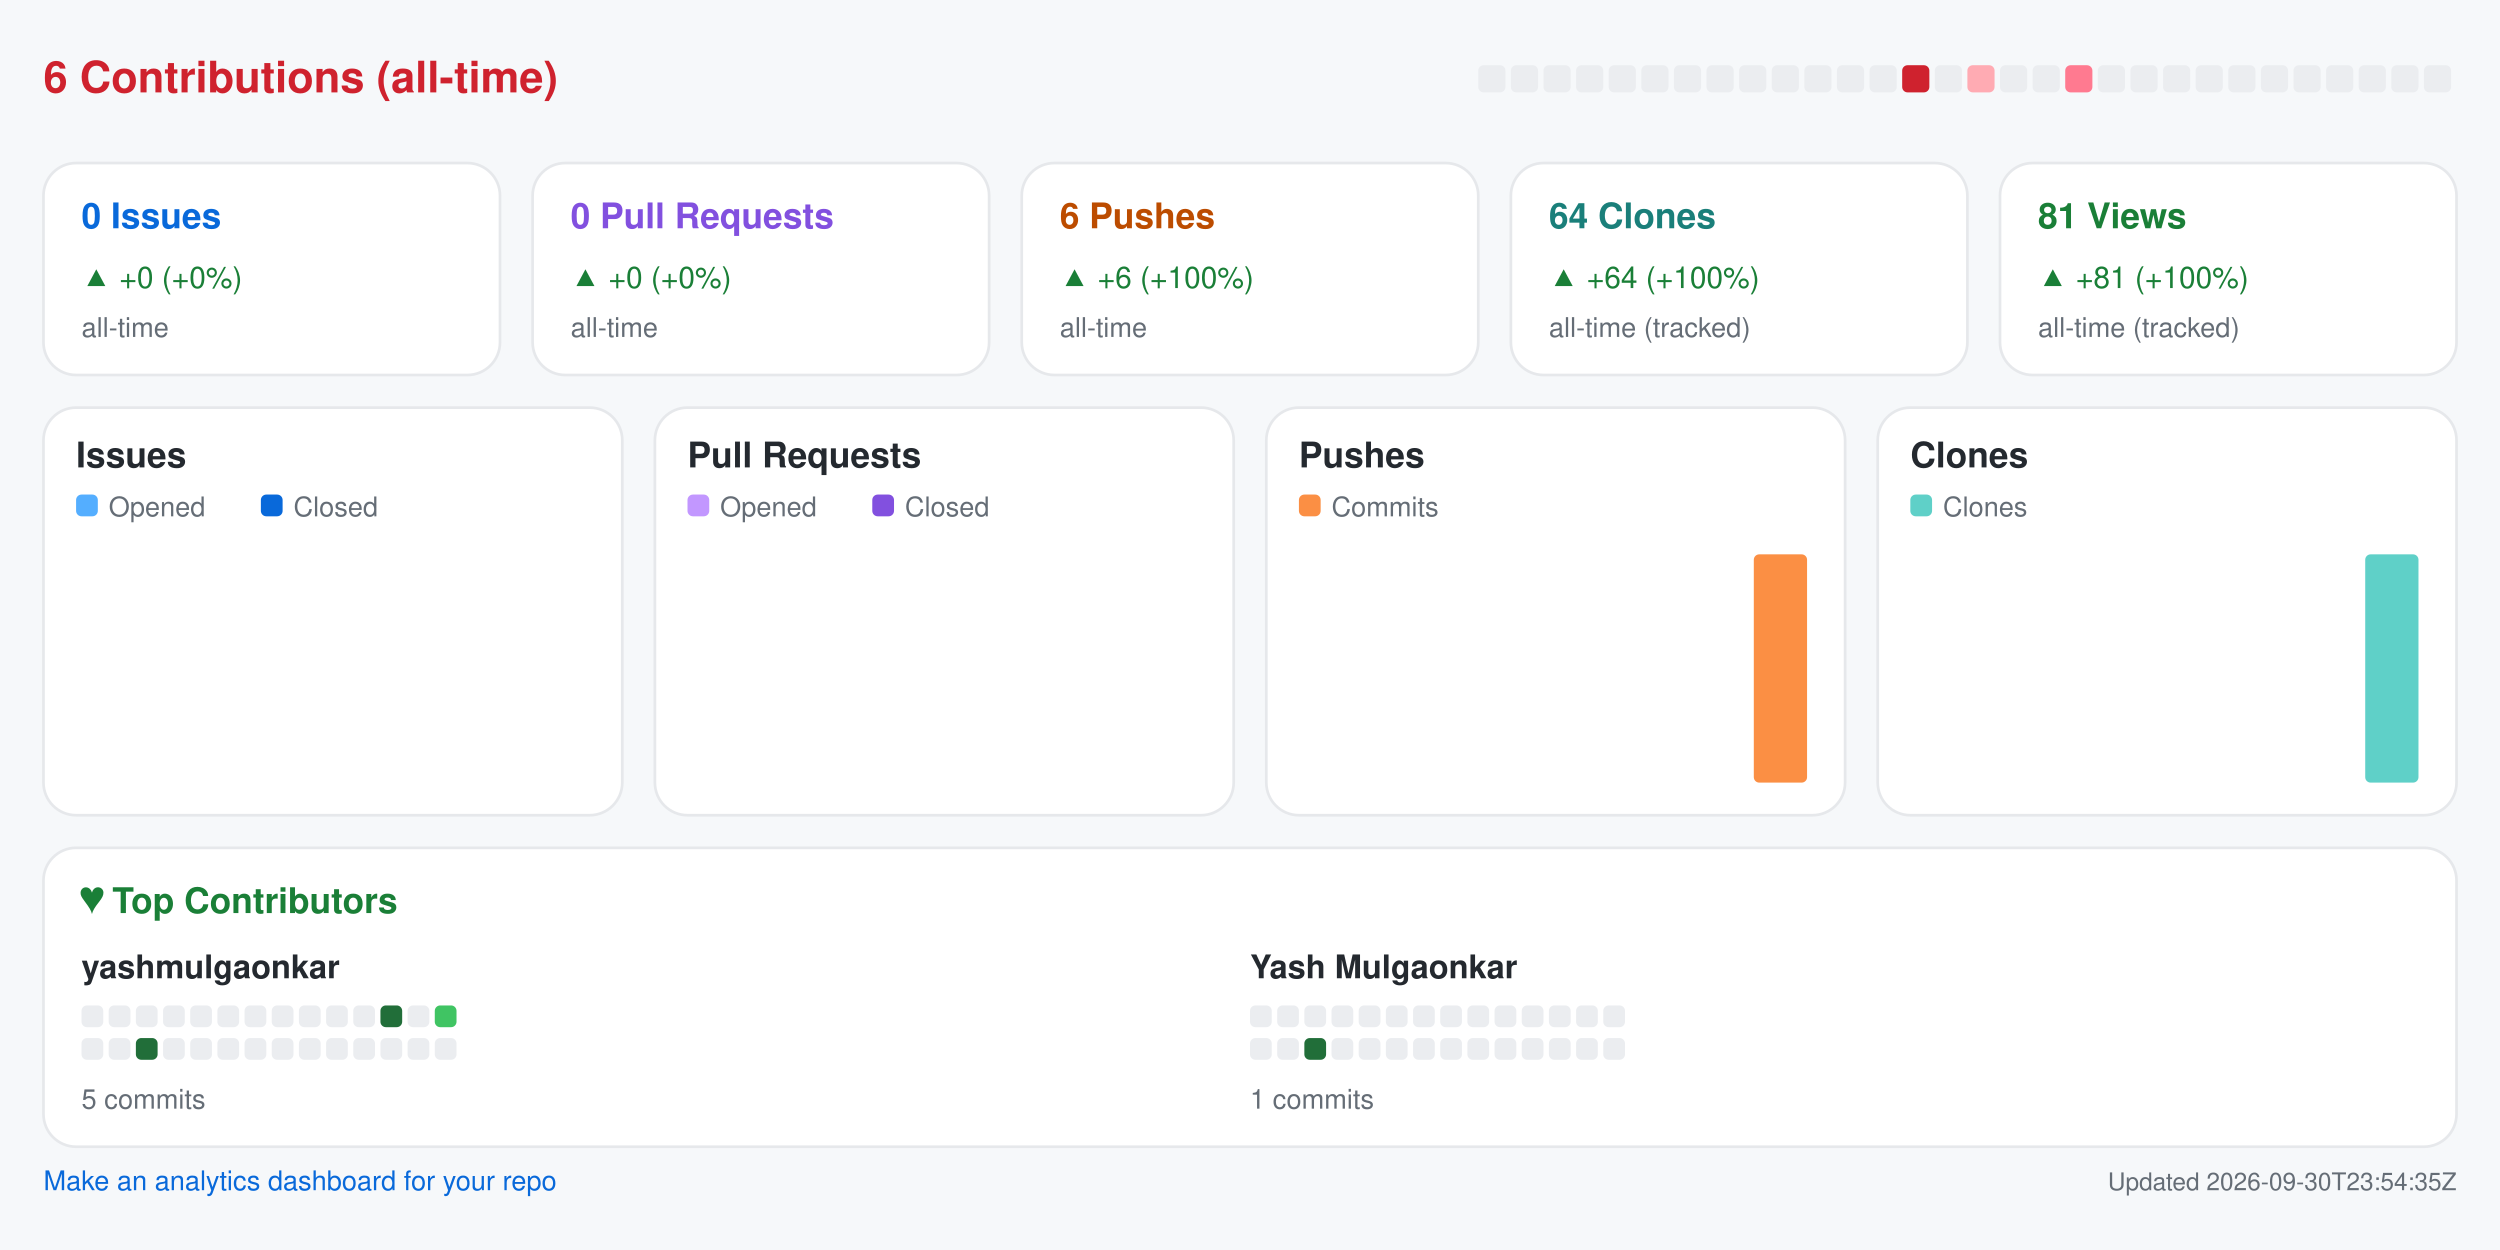
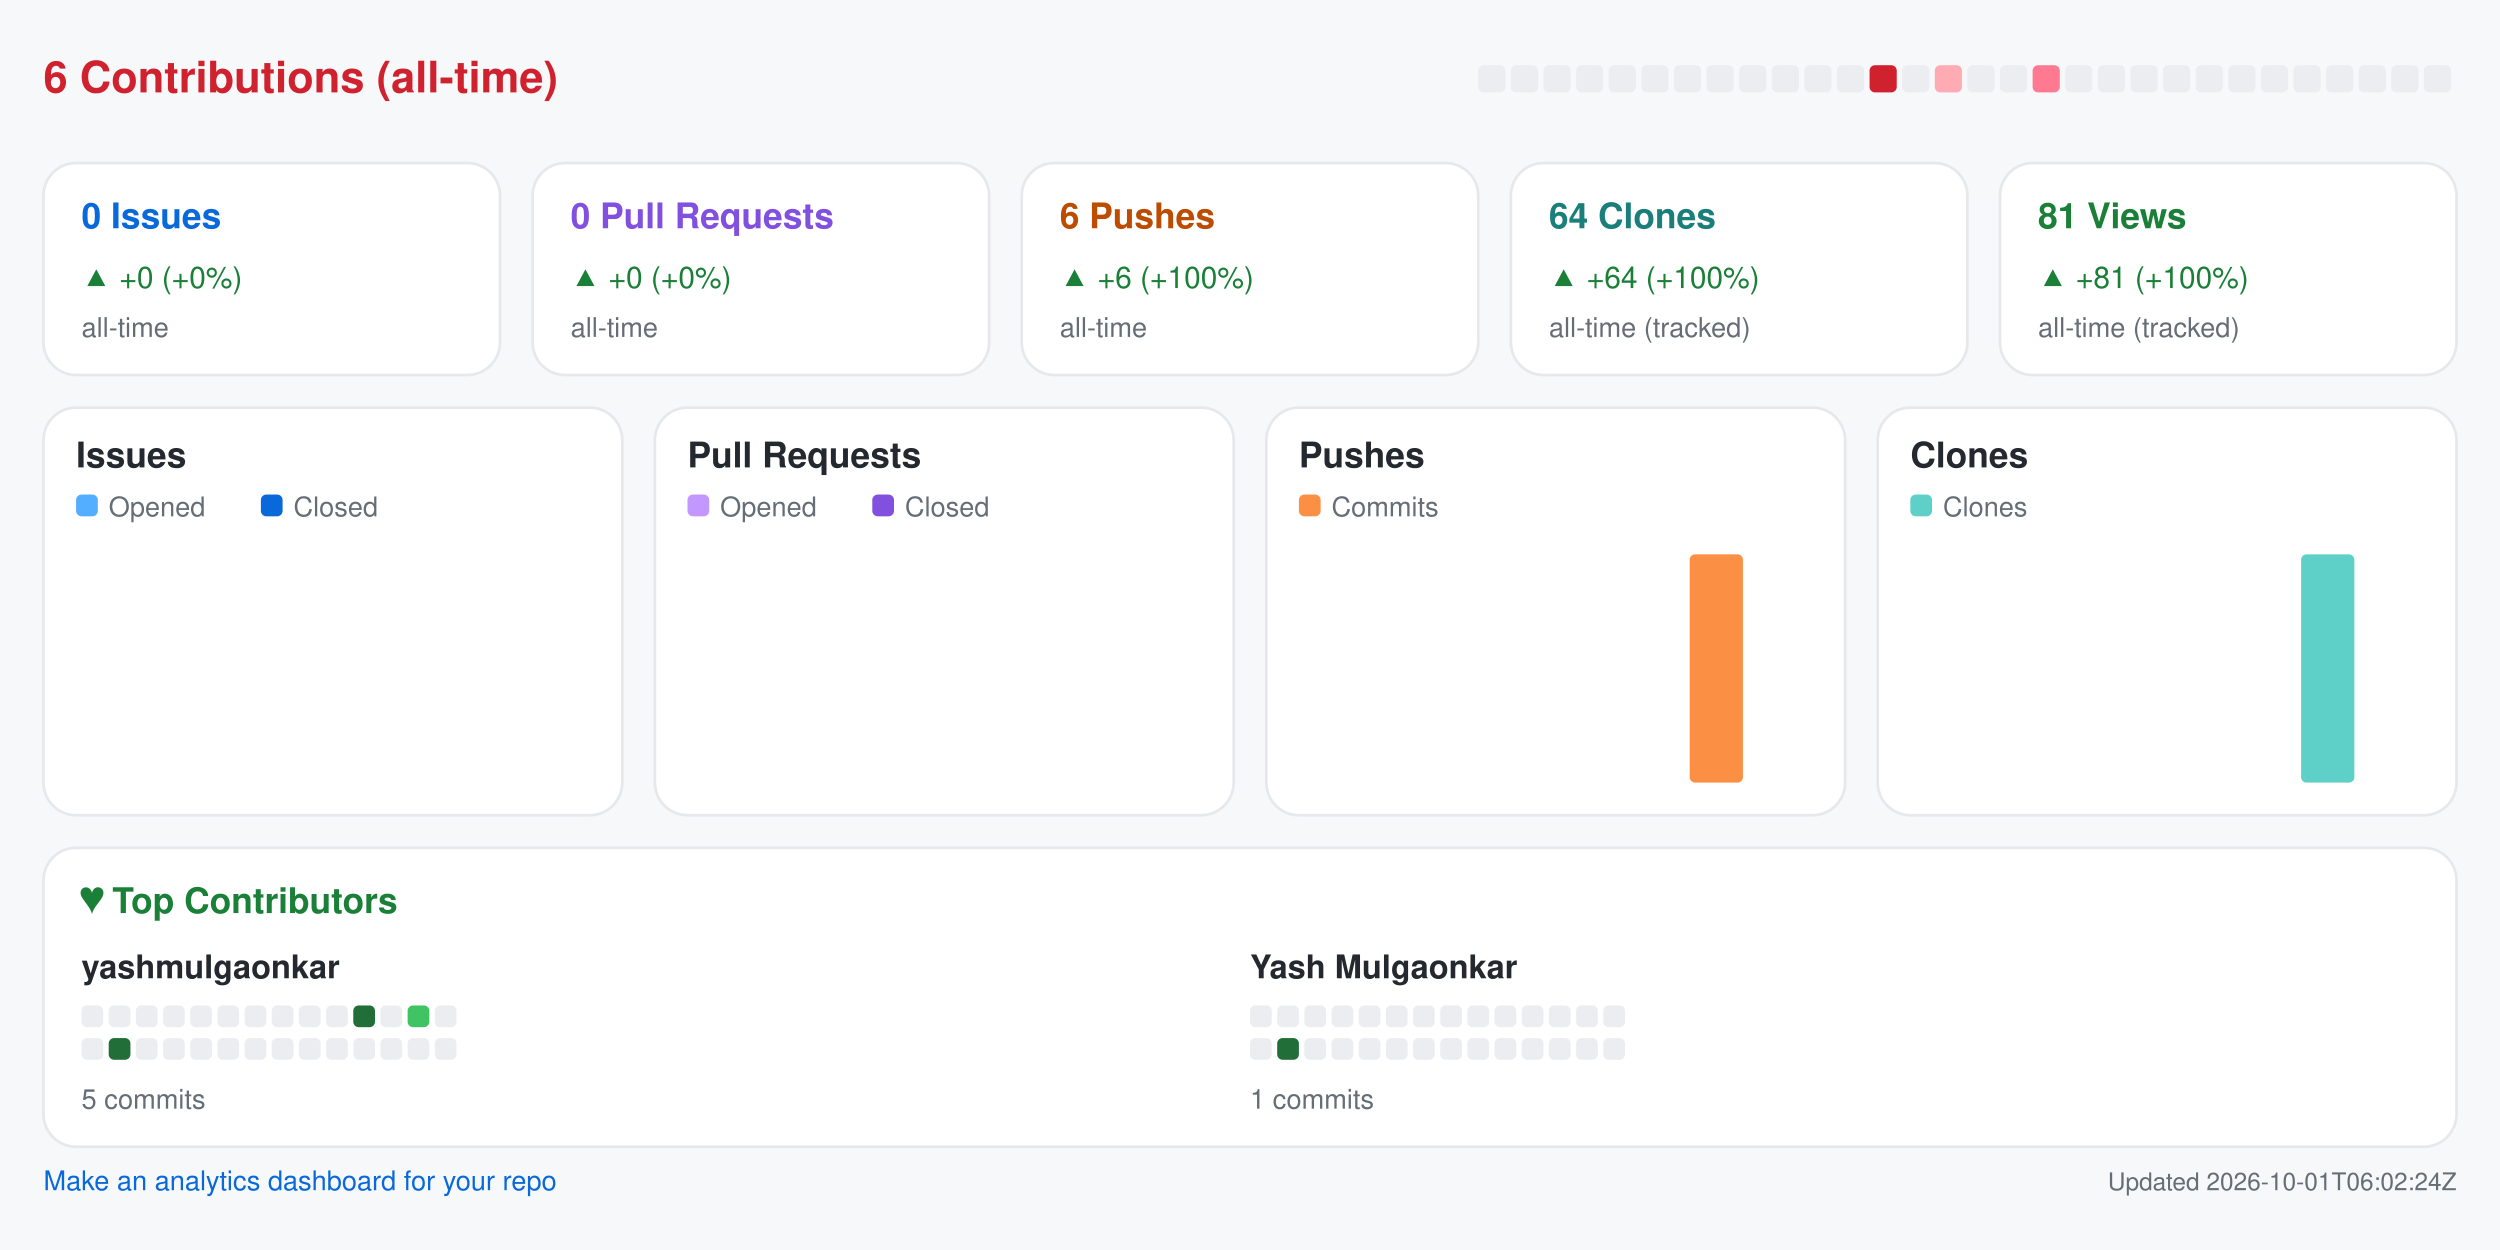
<svg xmlns="http://www.w3.org/2000/svg" width="920" height="460" viewBox="0 0 920 460" role="img" aria-label="Repository analytics for yashmulgaonkar/pi-tools">
  <rect x="0.0" y="0.0" width="920.0" height="460.0" rx="0" fill="#f6f8fa" />
  <text x="16.0" y="34.0" fill="#cf222e" font-size="16" font-family="-apple-system,BlinkMacSystemFont,Segoe UI,Helvetica,Arial,sans-serif" font-weight="600" text-anchor="start">6 Contributions (all-time)</text>
  <rect x="544.0" y="24.0" width="10.0" height="10.0" rx="2" fill="#ebedf0" />
  <rect x="556.0" y="24.0" width="10.0" height="10.0" rx="2" fill="#ebedf0" />
  <rect x="568.0" y="24.0" width="10.0" height="10.0" rx="2" fill="#ebedf0" />
  <rect x="580.0" y="24.0" width="10.0" height="10.0" rx="2" fill="#ebedf0" />
  <rect x="592.0" y="24.0" width="10.0" height="10.0" rx="2" fill="#ebedf0" />
  <rect x="604.0" y="24.0" width="10.0" height="10.0" rx="2" fill="#ebedf0" />
  <rect x="616.0" y="24.0" width="10.0" height="10.0" rx="2" fill="#ebedf0" />
  <rect x="628.0" y="24.0" width="10.0" height="10.0" rx="2" fill="#ebedf0" />
  <rect x="640.0" y="24.0" width="10.0" height="10.0" rx="2" fill="#ebedf0" />
  <rect x="652.0" y="24.0" width="10.0" height="10.0" rx="2" fill="#ebedf0" />
  <rect x="664.0" y="24.0" width="10.0" height="10.0" rx="2" fill="#ebedf0" />
  <rect x="676.0" y="24.0" width="10.0" height="10.0" rx="2" fill="#ebedf0" />
-   <rect x="688.0" y="24.0" width="10.0" height="10.0" rx="2" fill="#ebedf0" />
-   <rect x="700.0" y="24.0" width="10.0" height="10.0" rx="2" fill="#cf222e" />
-   <rect x="712.0" y="24.0" width="10.0" height="10.0" rx="2" fill="#ebedf0" />
-   <rect x="724.0" y="24.0" width="10.0" height="10.0" rx="2" fill="#ffabb3" />
+   <rect x="688.0" y="24.0" width="10.0" height="10.0" rx="2" fill="#cf222e" />
+   <rect x="700.0" y="24.0" width="10.0" height="10.0" rx="2" fill="#ebedf0" />
+   <rect x="712.0" y="24.0" width="10.0" height="10.0" rx="2" fill="#ffabb3" />
+   <rect x="724.0" y="24.0" width="10.0" height="10.0" rx="2" fill="#ebedf0" />
  <rect x="736.0" y="24.0" width="10.0" height="10.0" rx="2" fill="#ebedf0" />
-   <rect x="748.0" y="24.0" width="10.0" height="10.0" rx="2" fill="#ebedf0" />
-   <rect x="760.0" y="24.0" width="10.0" height="10.0" rx="2" fill="#ff7a90" />
+   <rect x="748.0" y="24.0" width="10.0" height="10.0" rx="2" fill="#ff7a90" />
+   <rect x="760.0" y="24.0" width="10.0" height="10.0" rx="2" fill="#ebedf0" />
  <rect x="772.0" y="24.0" width="10.0" height="10.0" rx="2" fill="#ebedf0" />
  <rect x="784.0" y="24.0" width="10.0" height="10.0" rx="2" fill="#ebedf0" />
  <rect x="796.0" y="24.0" width="10.0" height="10.0" rx="2" fill="#ebedf0" />
  <rect x="808.0" y="24.0" width="10.0" height="10.0" rx="2" fill="#ebedf0" />
  <rect x="820.0" y="24.0" width="10.0" height="10.0" rx="2" fill="#ebedf0" />
  <rect x="832.0" y="24.0" width="10.0" height="10.0" rx="2" fill="#ebedf0" />
  <rect x="844.0" y="24.0" width="10.0" height="10.0" rx="2" fill="#ebedf0" />
  <rect x="856.0" y="24.0" width="10.0" height="10.0" rx="2" fill="#ebedf0" />
  <rect x="868.0" y="24.0" width="10.0" height="10.0" rx="2" fill="#ebedf0" />
  <rect x="880.0" y="24.0" width="10.0" height="10.0" rx="2" fill="#ebedf0" />
  <rect x="892.0" y="24.0" width="10.0" height="10.0" rx="2" fill="#ebedf0" />
  <rect x="16.0" y="60.0" width="168.0" height="78.0" rx="12" fill="#ffffff" stroke="#e6e8eb" />
  <text x="30.0" y="84.0" fill="#0969da" font-size="13" font-family="-apple-system,BlinkMacSystemFont,Segoe UI,Helvetica,Arial,sans-serif" font-weight="600" text-anchor="start">0 Issues</text>
  <text x="30.0" y="106.0" fill="#1a7f37" font-size="11" font-family="-apple-system,BlinkMacSystemFont,Segoe UI,Helvetica,Arial,sans-serif" font-weight="400" text-anchor="start">▲ +0 (+0%)</text>
  <text x="30.0" y="124.0" fill="#656d76" font-size="10" font-family="-apple-system,BlinkMacSystemFont,Segoe UI,Helvetica,Arial,sans-serif" font-weight="400" text-anchor="start">all-time</text>
  <rect x="196.0" y="60.0" width="168.0" height="78.0" rx="12" fill="#ffffff" stroke="#e6e8eb" />
  <text x="210.0" y="84.0" fill="#8250df" font-size="13" font-family="-apple-system,BlinkMacSystemFont,Segoe UI,Helvetica,Arial,sans-serif" font-weight="600" text-anchor="start">0 Pull Requests</text>
  <text x="210.0" y="106.0" fill="#1a7f37" font-size="11" font-family="-apple-system,BlinkMacSystemFont,Segoe UI,Helvetica,Arial,sans-serif" font-weight="400" text-anchor="start">▲ +0 (+0%)</text>
  <text x="210.0" y="124.0" fill="#656d76" font-size="10" font-family="-apple-system,BlinkMacSystemFont,Segoe UI,Helvetica,Arial,sans-serif" font-weight="400" text-anchor="start">all-time</text>
  <rect x="376.0" y="60.0" width="168.0" height="78.0" rx="12" fill="#ffffff" stroke="#e6e8eb" />
  <text x="390.0" y="84.0" fill="#bc4c00" font-size="13" font-family="-apple-system,BlinkMacSystemFont,Segoe UI,Helvetica,Arial,sans-serif" font-weight="600" text-anchor="start">6 Pushes</text>
  <text x="390.0" y="106.0" fill="#1a7f37" font-size="11" font-family="-apple-system,BlinkMacSystemFont,Segoe UI,Helvetica,Arial,sans-serif" font-weight="400" text-anchor="start">▲ +6 (+100%)</text>
  <text x="390.0" y="124.0" fill="#656d76" font-size="10" font-family="-apple-system,BlinkMacSystemFont,Segoe UI,Helvetica,Arial,sans-serif" font-weight="400" text-anchor="start">all-time</text>
  <rect x="556.0" y="60.0" width="168.0" height="78.0" rx="12" fill="#ffffff" stroke="#e6e8eb" />
  <text x="570.0" y="84.0" fill="#1a7f7a" font-size="13" font-family="-apple-system,BlinkMacSystemFont,Segoe UI,Helvetica,Arial,sans-serif" font-weight="600" text-anchor="start">64 Clones</text>
  <text x="570.0" y="106.0" fill="#1a7f37" font-size="11" font-family="-apple-system,BlinkMacSystemFont,Segoe UI,Helvetica,Arial,sans-serif" font-weight="400" text-anchor="start">▲ +64 (+100%)</text>
  <text x="570.0" y="124.0" fill="#656d76" font-size="10" font-family="-apple-system,BlinkMacSystemFont,Segoe UI,Helvetica,Arial,sans-serif" font-weight="400" text-anchor="start">all-time (tracked)</text>
  <rect x="736.0" y="60.0" width="168.0" height="78.0" rx="12" fill="#ffffff" stroke="#e6e8eb" />
  <text x="750.0" y="84.0" fill="#1a7f37" font-size="13" font-family="-apple-system,BlinkMacSystemFont,Segoe UI,Helvetica,Arial,sans-serif" font-weight="600" text-anchor="start">81 Views</text>
  <text x="750.0" y="106.0" fill="#1a7f37" font-size="11" font-family="-apple-system,BlinkMacSystemFont,Segoe UI,Helvetica,Arial,sans-serif" font-weight="400" text-anchor="start">▲ +81 (+100%)</text>
  <text x="750.0" y="124.0" fill="#656d76" font-size="10" font-family="-apple-system,BlinkMacSystemFont,Segoe UI,Helvetica,Arial,sans-serif" font-weight="400" text-anchor="start">all-time (tracked)</text>
  <rect x="16.0" y="150.0" width="213.0" height="150.0" rx="12" fill="#ffffff" stroke="#e6e8eb" />
  <text x="28.0" y="172.0" fill="#24292f" font-size="13" font-family="-apple-system,BlinkMacSystemFont,Segoe UI,Helvetica,Arial,sans-serif" font-weight="600" text-anchor="start">Issues</text>
  <rect x="28.0" y="182.0" width="8.0" height="8.0" rx="2" fill="#54aeff" />
  <text x="40.0" y="190.0" fill="#656d76" font-size="10" font-family="-apple-system,BlinkMacSystemFont,Segoe UI,Helvetica,Arial,sans-serif" font-weight="400" text-anchor="start">Opened</text>
  <rect x="96.0" y="182.0" width="8.0" height="8.0" rx="2" fill="#0969da" />
  <text x="108.0" y="190.0" fill="#656d76" font-size="10" font-family="-apple-system,BlinkMacSystemFont,Segoe UI,Helvetica,Arial,sans-serif" font-weight="400" text-anchor="start">Closed</text>
  <rect x="30.0" y="288.0" width="8.8" height="0.0" rx="2" fill="#54aeff" />
  <rect x="39.8" y="288.0" width="8.8" height="0.0" rx="2" fill="#0969da" />
  <rect x="53.6" y="288.0" width="8.8" height="0.0" rx="2" fill="#54aeff" />
  <rect x="63.4" y="288.0" width="8.8" height="0.0" rx="2" fill="#0969da" />
  <rect x="77.2" y="288.0" width="8.8" height="0.0" rx="2" fill="#54aeff" />
  <rect x="87.1" y="288.0" width="8.8" height="0.0" rx="2" fill="#0969da" />
  <rect x="100.9" y="288.0" width="8.8" height="0.0" rx="2" fill="#54aeff" />
  <rect x="110.7" y="288.0" width="8.8" height="0.0" rx="2" fill="#0969da" />
  <rect x="124.5" y="288.0" width="8.8" height="0.0" rx="2" fill="#54aeff" />
  <rect x="134.3" y="288.0" width="8.8" height="0.0" rx="2" fill="#0969da" />
  <rect x="148.1" y="288.0" width="8.8" height="0.0" rx="2" fill="#54aeff" />
  <rect x="157.9" y="288.0" width="8.8" height="0.0" rx="2" fill="#0969da" />
  <rect x="171.8" y="288.0" width="8.8" height="0.0" rx="2" fill="#54aeff" />
  <rect x="181.6" y="288.0" width="8.8" height="0.0" rx="2" fill="#0969da" />
  <rect x="195.4" y="288.0" width="8.8" height="0.0" rx="2" fill="#54aeff" />
  <rect x="205.2" y="288.0" width="8.8" height="0.0" rx="2" fill="#0969da" />
  <rect x="241.0" y="150.0" width="213.0" height="150.0" rx="12" fill="#ffffff" stroke="#e6e8eb" />
  <text x="253.0" y="172.0" fill="#24292f" font-size="13" font-family="-apple-system,BlinkMacSystemFont,Segoe UI,Helvetica,Arial,sans-serif" font-weight="600" text-anchor="start">Pull Requests</text>
  <rect x="253.0" y="182.0" width="8.0" height="8.0" rx="2" fill="#c297ff" />
  <text x="265.0" y="190.0" fill="#656d76" font-size="10" font-family="-apple-system,BlinkMacSystemFont,Segoe UI,Helvetica,Arial,sans-serif" font-weight="400" text-anchor="start">Opened</text>
  <rect x="321.0" y="182.0" width="8.0" height="8.0" rx="2" fill="#8250df" />
  <text x="333.0" y="190.0" fill="#656d76" font-size="10" font-family="-apple-system,BlinkMacSystemFont,Segoe UI,Helvetica,Arial,sans-serif" font-weight="400" text-anchor="start">Closed</text>
  <rect x="255.0" y="288.0" width="8.8" height="0.0" rx="2" fill="#c297ff" />
  <rect x="264.8" y="288.0" width="8.8" height="0.0" rx="2" fill="#8250df" />
  <rect x="278.6" y="288.0" width="8.8" height="0.0" rx="2" fill="#c297ff" />
  <rect x="288.4" y="288.0" width="8.8" height="0.0" rx="2" fill="#8250df" />
  <rect x="302.2" y="288.0" width="8.8" height="0.0" rx="2" fill="#c297ff" />
  <rect x="312.1" y="288.0" width="8.8" height="0.0" rx="2" fill="#8250df" />
  <rect x="325.9" y="288.0" width="8.8" height="0.0" rx="2" fill="#c297ff" />
  <rect x="335.7" y="288.0" width="8.8" height="0.0" rx="2" fill="#8250df" />
  <rect x="349.5" y="288.0" width="8.8" height="0.0" rx="2" fill="#c297ff" />
  <rect x="359.3" y="288.0" width="8.8" height="0.0" rx="2" fill="#8250df" />
  <rect x="373.1" y="288.0" width="8.8" height="0.0" rx="2" fill="#c297ff" />
  <rect x="382.9" y="288.0" width="8.8" height="0.0" rx="2" fill="#8250df" />
  <rect x="396.8" y="288.0" width="8.8" height="0.0" rx="2" fill="#c297ff" />
  <rect x="406.6" y="288.0" width="8.8" height="0.0" rx="2" fill="#8250df" />
  <rect x="420.4" y="288.0" width="8.8" height="0.0" rx="2" fill="#c297ff" />
  <rect x="430.2" y="288.0" width="8.8" height="0.0" rx="2" fill="#8250df" />
  <rect x="466.0" y="150.0" width="213.0" height="150.0" rx="12" fill="#ffffff" stroke="#e6e8eb" />
  <text x="478.0" y="172.0" fill="#24292f" font-size="13" font-family="-apple-system,BlinkMacSystemFont,Segoe UI,Helvetica,Arial,sans-serif" font-weight="600" text-anchor="start">Pushes</text>
  <rect x="478.0" y="182.0" width="8.0" height="8.0" rx="2" fill="#fb8f44" />
  <text x="490.0" y="190.0" fill="#656d76" font-size="10" font-family="-apple-system,BlinkMacSystemFont,Segoe UI,Helvetica,Arial,sans-serif" font-weight="400" text-anchor="start">Commits</text>
  <rect x="480.0" y="288.0" width="19.6" height="0.0" rx="2" fill="#fb8f44" />
  <rect x="503.6" y="288.0" width="19.6" height="0.0" rx="2" fill="#fb8f44" />
  <rect x="527.2" y="288.0" width="19.6" height="0.0" rx="2" fill="#fb8f44" />
  <rect x="550.9" y="288.0" width="19.6" height="0.0" rx="2" fill="#fb8f44" />
  <rect x="574.5" y="288.0" width="19.6" height="0.0" rx="2" fill="#fb8f44" />
  <rect x="598.1" y="288.0" width="19.6" height="0.0" rx="2" fill="#fb8f44" />
-   <rect x="621.8" y="288.0" width="19.6" height="0.0" rx="2" fill="#fb8f44" />
-   <rect x="645.4" y="204.0" width="19.6" height="84.0" rx="2" fill="#fb8f44" />
+   <rect x="621.8" y="204.0" width="19.6" height="84.0" rx="2" fill="#fb8f44" />
+   <rect x="645.4" y="288.0" width="19.6" height="0.0" rx="2" fill="#fb8f44" />
  <rect x="691.0" y="150.0" width="213.0" height="150.0" rx="12" fill="#ffffff" stroke="#e6e8eb" />
  <text x="703.0" y="172.0" fill="#24292f" font-size="13" font-family="-apple-system,BlinkMacSystemFont,Segoe UI,Helvetica,Arial,sans-serif" font-weight="600" text-anchor="start">Clones</text>
  <rect x="703.0" y="182.0" width="8.0" height="8.0" rx="2" fill="#5fd0c8" />
  <text x="715.0" y="190.0" fill="#656d76" font-size="10" font-family="-apple-system,BlinkMacSystemFont,Segoe UI,Helvetica,Arial,sans-serif" font-weight="400" text-anchor="start">Clones</text>
  <rect x="705.0" y="288.0" width="19.6" height="0.0" rx="2" fill="#5fd0c8" />
  <rect x="728.6" y="288.0" width="19.6" height="0.0" rx="2" fill="#5fd0c8" />
  <rect x="752.2" y="288.0" width="19.6" height="0.0" rx="2" fill="#5fd0c8" />
  <rect x="775.9" y="288.0" width="19.6" height="0.0" rx="2" fill="#5fd0c8" />
  <rect x="799.5" y="288.0" width="19.6" height="0.0" rx="2" fill="#5fd0c8" />
  <rect x="823.1" y="288.0" width="19.6" height="0.0" rx="2" fill="#5fd0c8" />
-   <rect x="846.8" y="288.0" width="19.6" height="0.0" rx="2" fill="#5fd0c8" />
-   <rect x="870.4" y="204.0" width="19.6" height="84.0" rx="2" fill="#5fd0c8" />
+   <rect x="846.8" y="204.0" width="19.6" height="84.0" rx="2" fill="#5fd0c8" />
+   <rect x="870.4" y="288.0" width="19.6" height="0.0" rx="2" fill="#5fd0c8" />
  <rect x="16.0" y="312.0" width="888.0" height="110.0" rx="12" fill="#ffffff" stroke="#e6e8eb" />
  <text x="30.0" y="336.0" fill="#1a7f37" font-size="13" font-family="-apple-system,BlinkMacSystemFont,Segoe UI,Helvetica,Arial,sans-serif" font-weight="600" text-anchor="start">♥  Top Contributors</text>
  <text x="30.0" y="360.0" fill="#24292f" font-size="12" font-family="-apple-system,BlinkMacSystemFont,Segoe UI,Helvetica,Arial,sans-serif" font-weight="600" text-anchor="start">yashmulgaonkar</text>
  <rect x="30.0" y="370.0" width="8.0" height="8.0" rx="2" fill="#ebedf0" />
  <rect x="40.0" y="370.0" width="8.0" height="8.0" rx="2" fill="#ebedf0" />
  <rect x="50.0" y="370.0" width="8.0" height="8.0" rx="2" fill="#ebedf0" />
  <rect x="60.0" y="370.0" width="8.0" height="8.0" rx="2" fill="#ebedf0" />
  <rect x="70.0" y="370.0" width="8.0" height="8.0" rx="2" fill="#ebedf0" />
  <rect x="80.0" y="370.0" width="8.0" height="8.0" rx="2" fill="#ebedf0" />
  <rect x="90.0" y="370.0" width="8.0" height="8.0" rx="2" fill="#ebedf0" />
  <rect x="100.0" y="370.0" width="8.0" height="8.0" rx="2" fill="#ebedf0" />
  <rect x="110.0" y="370.0" width="8.0" height="8.0" rx="2" fill="#ebedf0" />
  <rect x="120.0" y="370.0" width="8.0" height="8.0" rx="2" fill="#ebedf0" />
-   <rect x="130.0" y="370.0" width="8.0" height="8.0" rx="2" fill="#ebedf0" />
-   <rect x="140.0" y="370.0" width="8.0" height="8.0" rx="2" fill="#216e39" />
-   <rect x="150.0" y="370.0" width="8.0" height="8.0" rx="2" fill="#ebedf0" />
-   <rect x="160.0" y="370.0" width="8.0" height="8.0" rx="2" fill="#40c463" />
+   <rect x="130.0" y="370.0" width="8.0" height="8.0" rx="2" fill="#216e39" />
+   <rect x="140.0" y="370.0" width="8.0" height="8.0" rx="2" fill="#ebedf0" />
+   <rect x="150.0" y="370.0" width="8.0" height="8.0" rx="2" fill="#40c463" />
+   <rect x="160.0" y="370.0" width="8.0" height="8.0" rx="2" fill="#ebedf0" />
  <rect x="30.0" y="382.0" width="8.0" height="8.0" rx="2" fill="#ebedf0" />
-   <rect x="40.0" y="382.0" width="8.0" height="8.0" rx="2" fill="#ebedf0" />
-   <rect x="50.0" y="382.0" width="8.0" height="8.0" rx="2" fill="#216e39" />
+   <rect x="40.0" y="382.0" width="8.0" height="8.0" rx="2" fill="#216e39" />
+   <rect x="50.0" y="382.0" width="8.0" height="8.0" rx="2" fill="#ebedf0" />
  <rect x="60.0" y="382.0" width="8.0" height="8.0" rx="2" fill="#ebedf0" />
  <rect x="70.0" y="382.0" width="8.0" height="8.0" rx="2" fill="#ebedf0" />
  <rect x="80.0" y="382.0" width="8.0" height="8.0" rx="2" fill="#ebedf0" />
  <rect x="90.0" y="382.0" width="8.0" height="8.0" rx="2" fill="#ebedf0" />
  <rect x="100.0" y="382.0" width="8.0" height="8.0" rx="2" fill="#ebedf0" />
  <rect x="110.0" y="382.0" width="8.0" height="8.0" rx="2" fill="#ebedf0" />
  <rect x="120.0" y="382.0" width="8.0" height="8.0" rx="2" fill="#ebedf0" />
  <rect x="130.0" y="382.0" width="8.0" height="8.0" rx="2" fill="#ebedf0" />
  <rect x="140.0" y="382.0" width="8.0" height="8.0" rx="2" fill="#ebedf0" />
  <rect x="150.0" y="382.0" width="8.0" height="8.0" rx="2" fill="#ebedf0" />
  <rect x="160.0" y="382.0" width="8.0" height="8.0" rx="2" fill="#ebedf0" />
  <text x="30.0" y="408.0" fill="#656d76" font-size="10" font-family="-apple-system,BlinkMacSystemFont,Segoe UI,Helvetica,Arial,sans-serif" font-weight="400" text-anchor="start">5 commits</text>
  <text x="460.0" y="360.0" fill="#24292f" font-size="12" font-family="-apple-system,BlinkMacSystemFont,Segoe UI,Helvetica,Arial,sans-serif" font-weight="600" text-anchor="start">Yash Mulgaonkar</text>
  <rect x="460.0" y="370.0" width="8.0" height="8.0" rx="2" fill="#ebedf0" />
  <rect x="470.0" y="370.0" width="8.0" height="8.0" rx="2" fill="#ebedf0" />
  <rect x="480.0" y="370.0" width="8.0" height="8.0" rx="2" fill="#ebedf0" />
  <rect x="490.0" y="370.0" width="8.0" height="8.0" rx="2" fill="#ebedf0" />
  <rect x="500.0" y="370.0" width="8.0" height="8.0" rx="2" fill="#ebedf0" />
  <rect x="510.0" y="370.0" width="8.0" height="8.0" rx="2" fill="#ebedf0" />
  <rect x="520.0" y="370.0" width="8.0" height="8.0" rx="2" fill="#ebedf0" />
  <rect x="530.0" y="370.0" width="8.0" height="8.0" rx="2" fill="#ebedf0" />
  <rect x="540.0" y="370.0" width="8.0" height="8.0" rx="2" fill="#ebedf0" />
  <rect x="550.0" y="370.0" width="8.0" height="8.0" rx="2" fill="#ebedf0" />
  <rect x="560.0" y="370.0" width="8.0" height="8.0" rx="2" fill="#ebedf0" />
  <rect x="570.0" y="370.0" width="8.0" height="8.0" rx="2" fill="#ebedf0" />
  <rect x="580.0" y="370.0" width="8.0" height="8.0" rx="2" fill="#ebedf0" />
  <rect x="590.0" y="370.0" width="8.0" height="8.0" rx="2" fill="#ebedf0" />
  <rect x="460.0" y="382.0" width="8.0" height="8.0" rx="2" fill="#ebedf0" />
-   <rect x="470.0" y="382.0" width="8.0" height="8.0" rx="2" fill="#ebedf0" />
-   <rect x="480.0" y="382.0" width="8.0" height="8.0" rx="2" fill="#216e39" />
+   <rect x="470.0" y="382.0" width="8.0" height="8.0" rx="2" fill="#216e39" />
+   <rect x="480.0" y="382.0" width="8.0" height="8.0" rx="2" fill="#ebedf0" />
  <rect x="490.0" y="382.0" width="8.0" height="8.0" rx="2" fill="#ebedf0" />
  <rect x="500.0" y="382.0" width="8.0" height="8.0" rx="2" fill="#ebedf0" />
  <rect x="510.0" y="382.0" width="8.0" height="8.0" rx="2" fill="#ebedf0" />
  <rect x="520.0" y="382.0" width="8.0" height="8.0" rx="2" fill="#ebedf0" />
  <rect x="530.0" y="382.0" width="8.0" height="8.0" rx="2" fill="#ebedf0" />
  <rect x="540.0" y="382.0" width="8.0" height="8.0" rx="2" fill="#ebedf0" />
  <rect x="550.0" y="382.0" width="8.0" height="8.0" rx="2" fill="#ebedf0" />
  <rect x="560.0" y="382.0" width="8.0" height="8.0" rx="2" fill="#ebedf0" />
  <rect x="570.0" y="382.0" width="8.0" height="8.0" rx="2" fill="#ebedf0" />
  <rect x="580.0" y="382.0" width="8.0" height="8.0" rx="2" fill="#ebedf0" />
  <rect x="590.0" y="382.0" width="8.0" height="8.0" rx="2" fill="#ebedf0" />
  <text x="460.0" y="408.0" fill="#656d76" font-size="10" font-family="-apple-system,BlinkMacSystemFont,Segoe UI,Helvetica,Arial,sans-serif" font-weight="400" text-anchor="start">1 commits</text>
  <a href="https://github.com/yashmulgaonkar/repo-analytics" target="_blank" rel="noopener noreferrer">
    <text x="16.0" y="438.0" fill="#0969da" font-size="10" font-family="-apple-system,BlinkMacSystemFont,Segoe UI,Helvetica,Arial,sans-serif" font-weight="400" text-anchor="start">Make an analytics dashboard for your repo</text>
  </a>
-   <text x="904.0" y="438.0" fill="#656d76" font-size="9" font-family="-apple-system,BlinkMacSystemFont,Segoe UI,Helvetica,Arial,sans-serif" font-weight="400" text-anchor="end">Updated 2026-09-30T23:54:35Z</text>
+   <text x="904.0" y="438.0" fill="#656d76" font-size="9" font-family="-apple-system,BlinkMacSystemFont,Segoe UI,Helvetica,Arial,sans-serif" font-weight="400" text-anchor="end">Updated 2026-10-01T06:02:24Z</text>
</svg>
